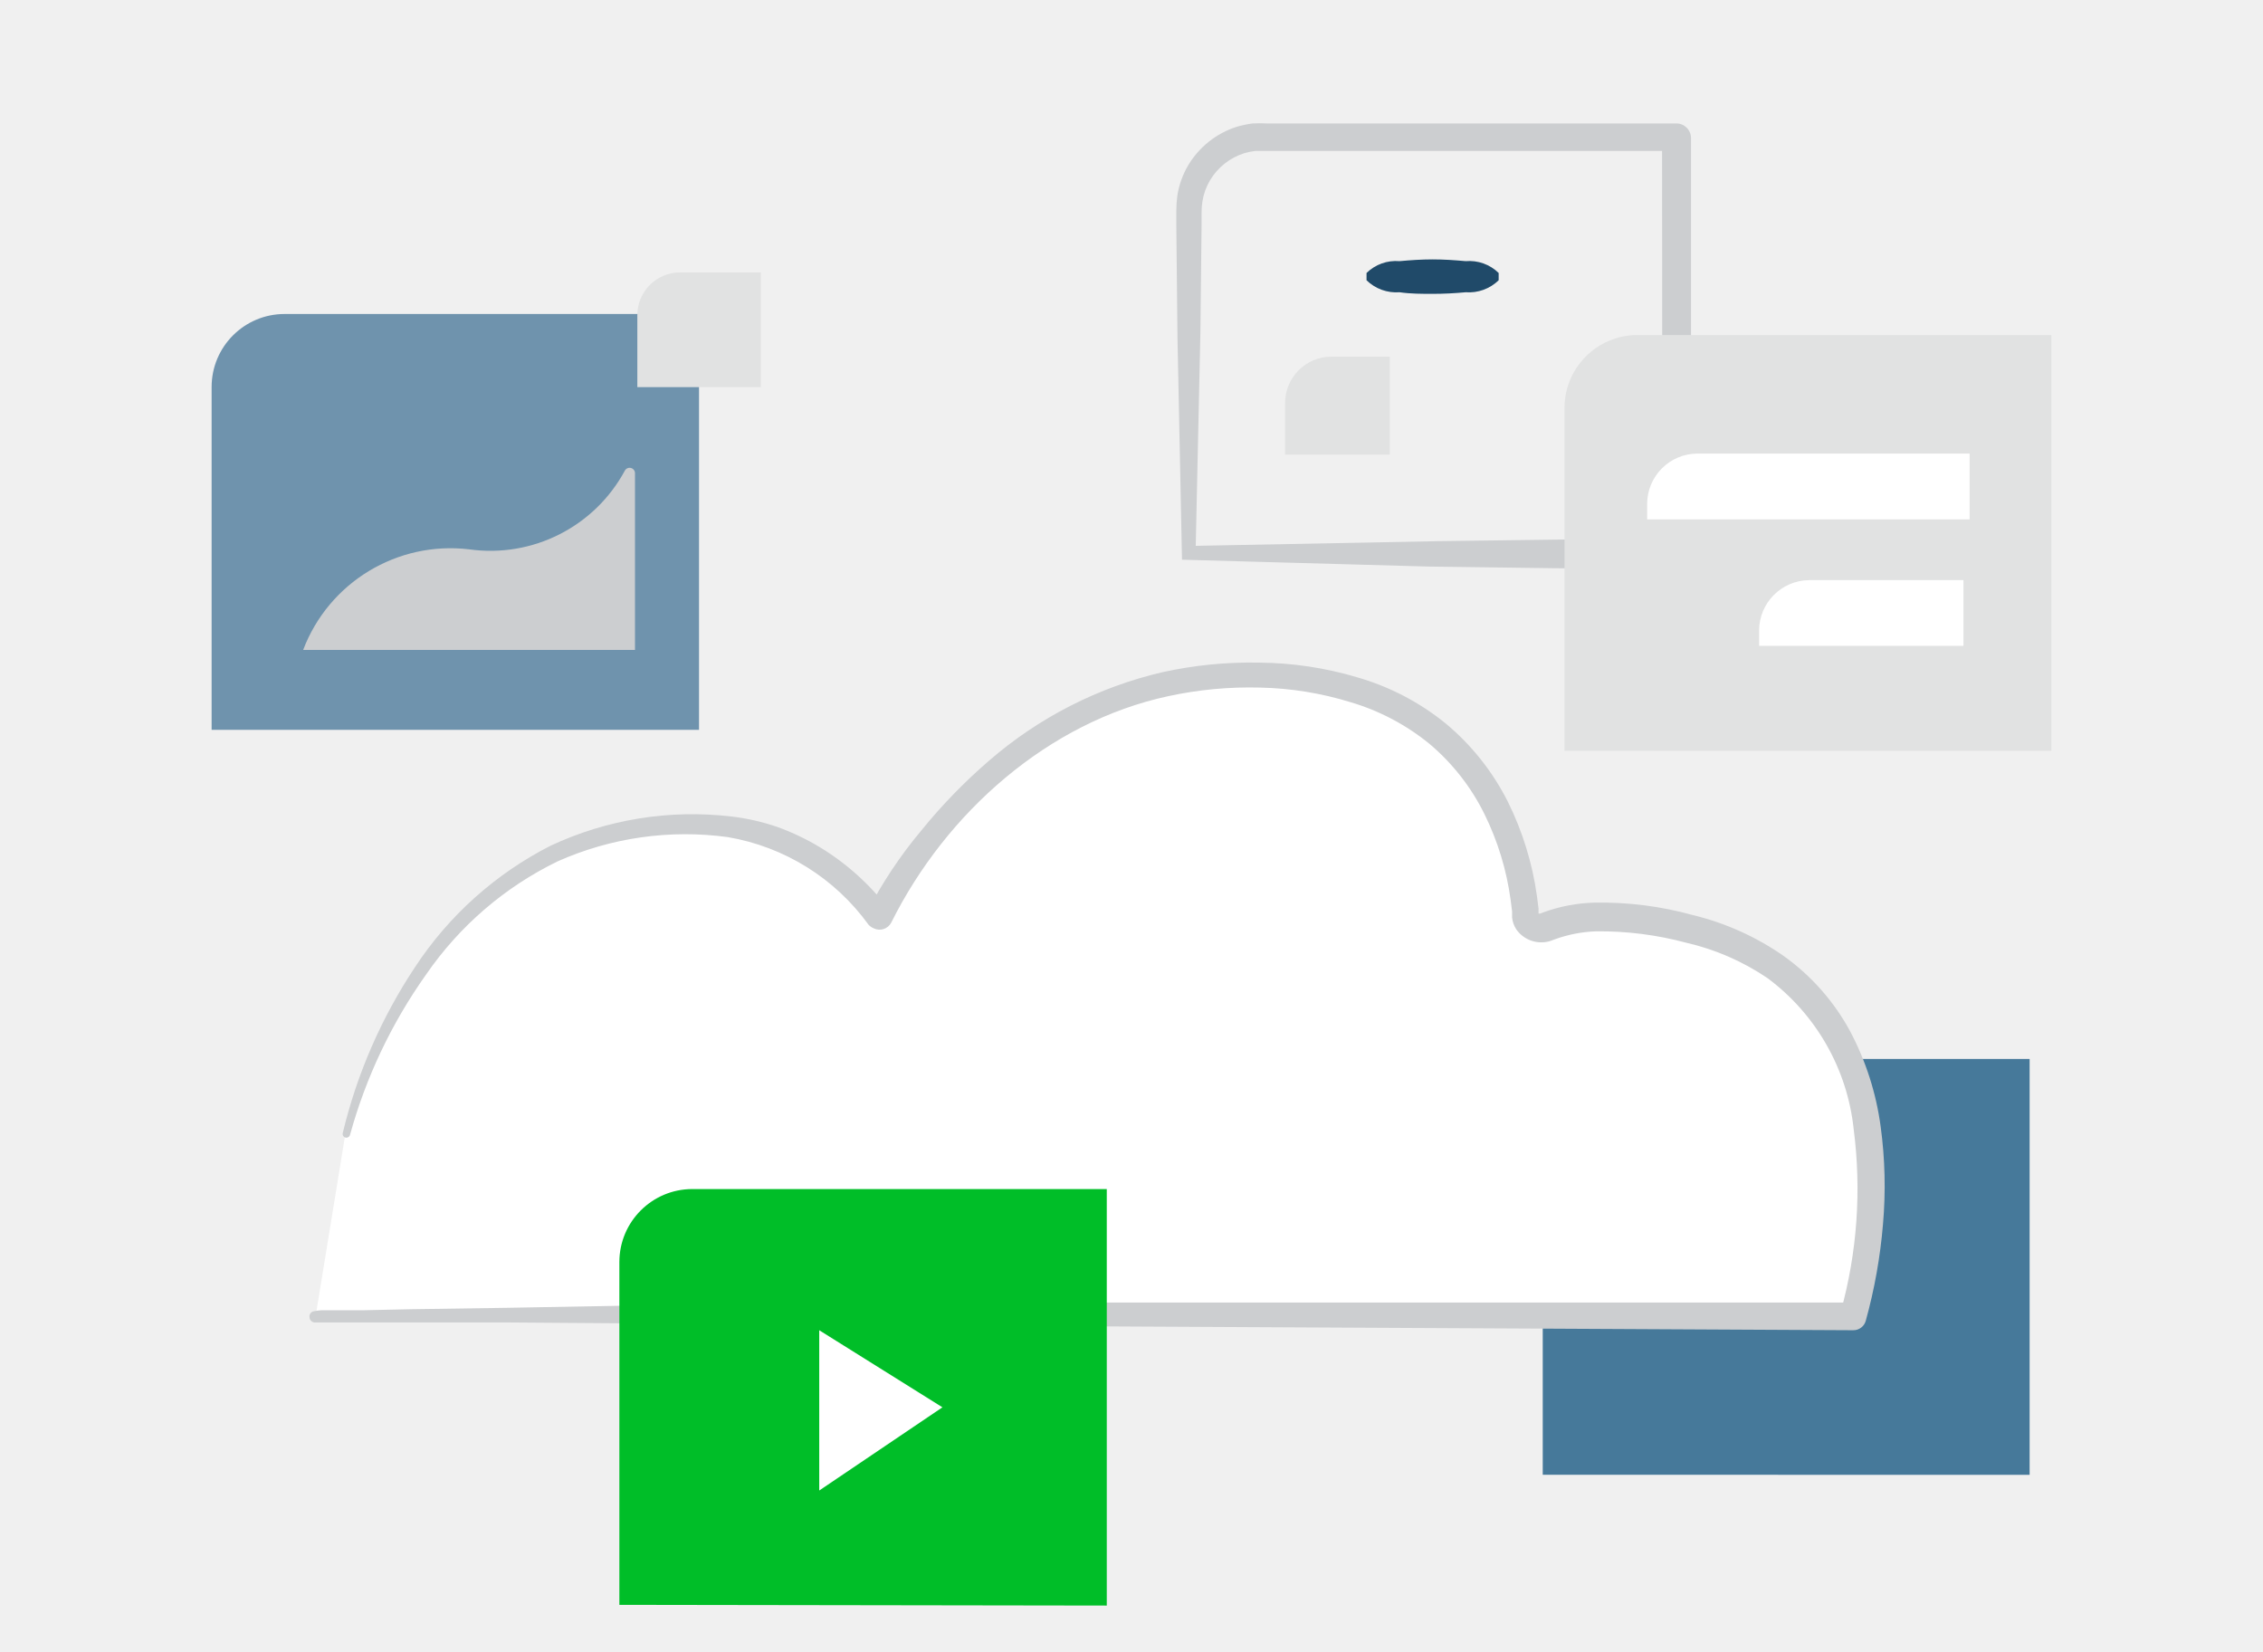
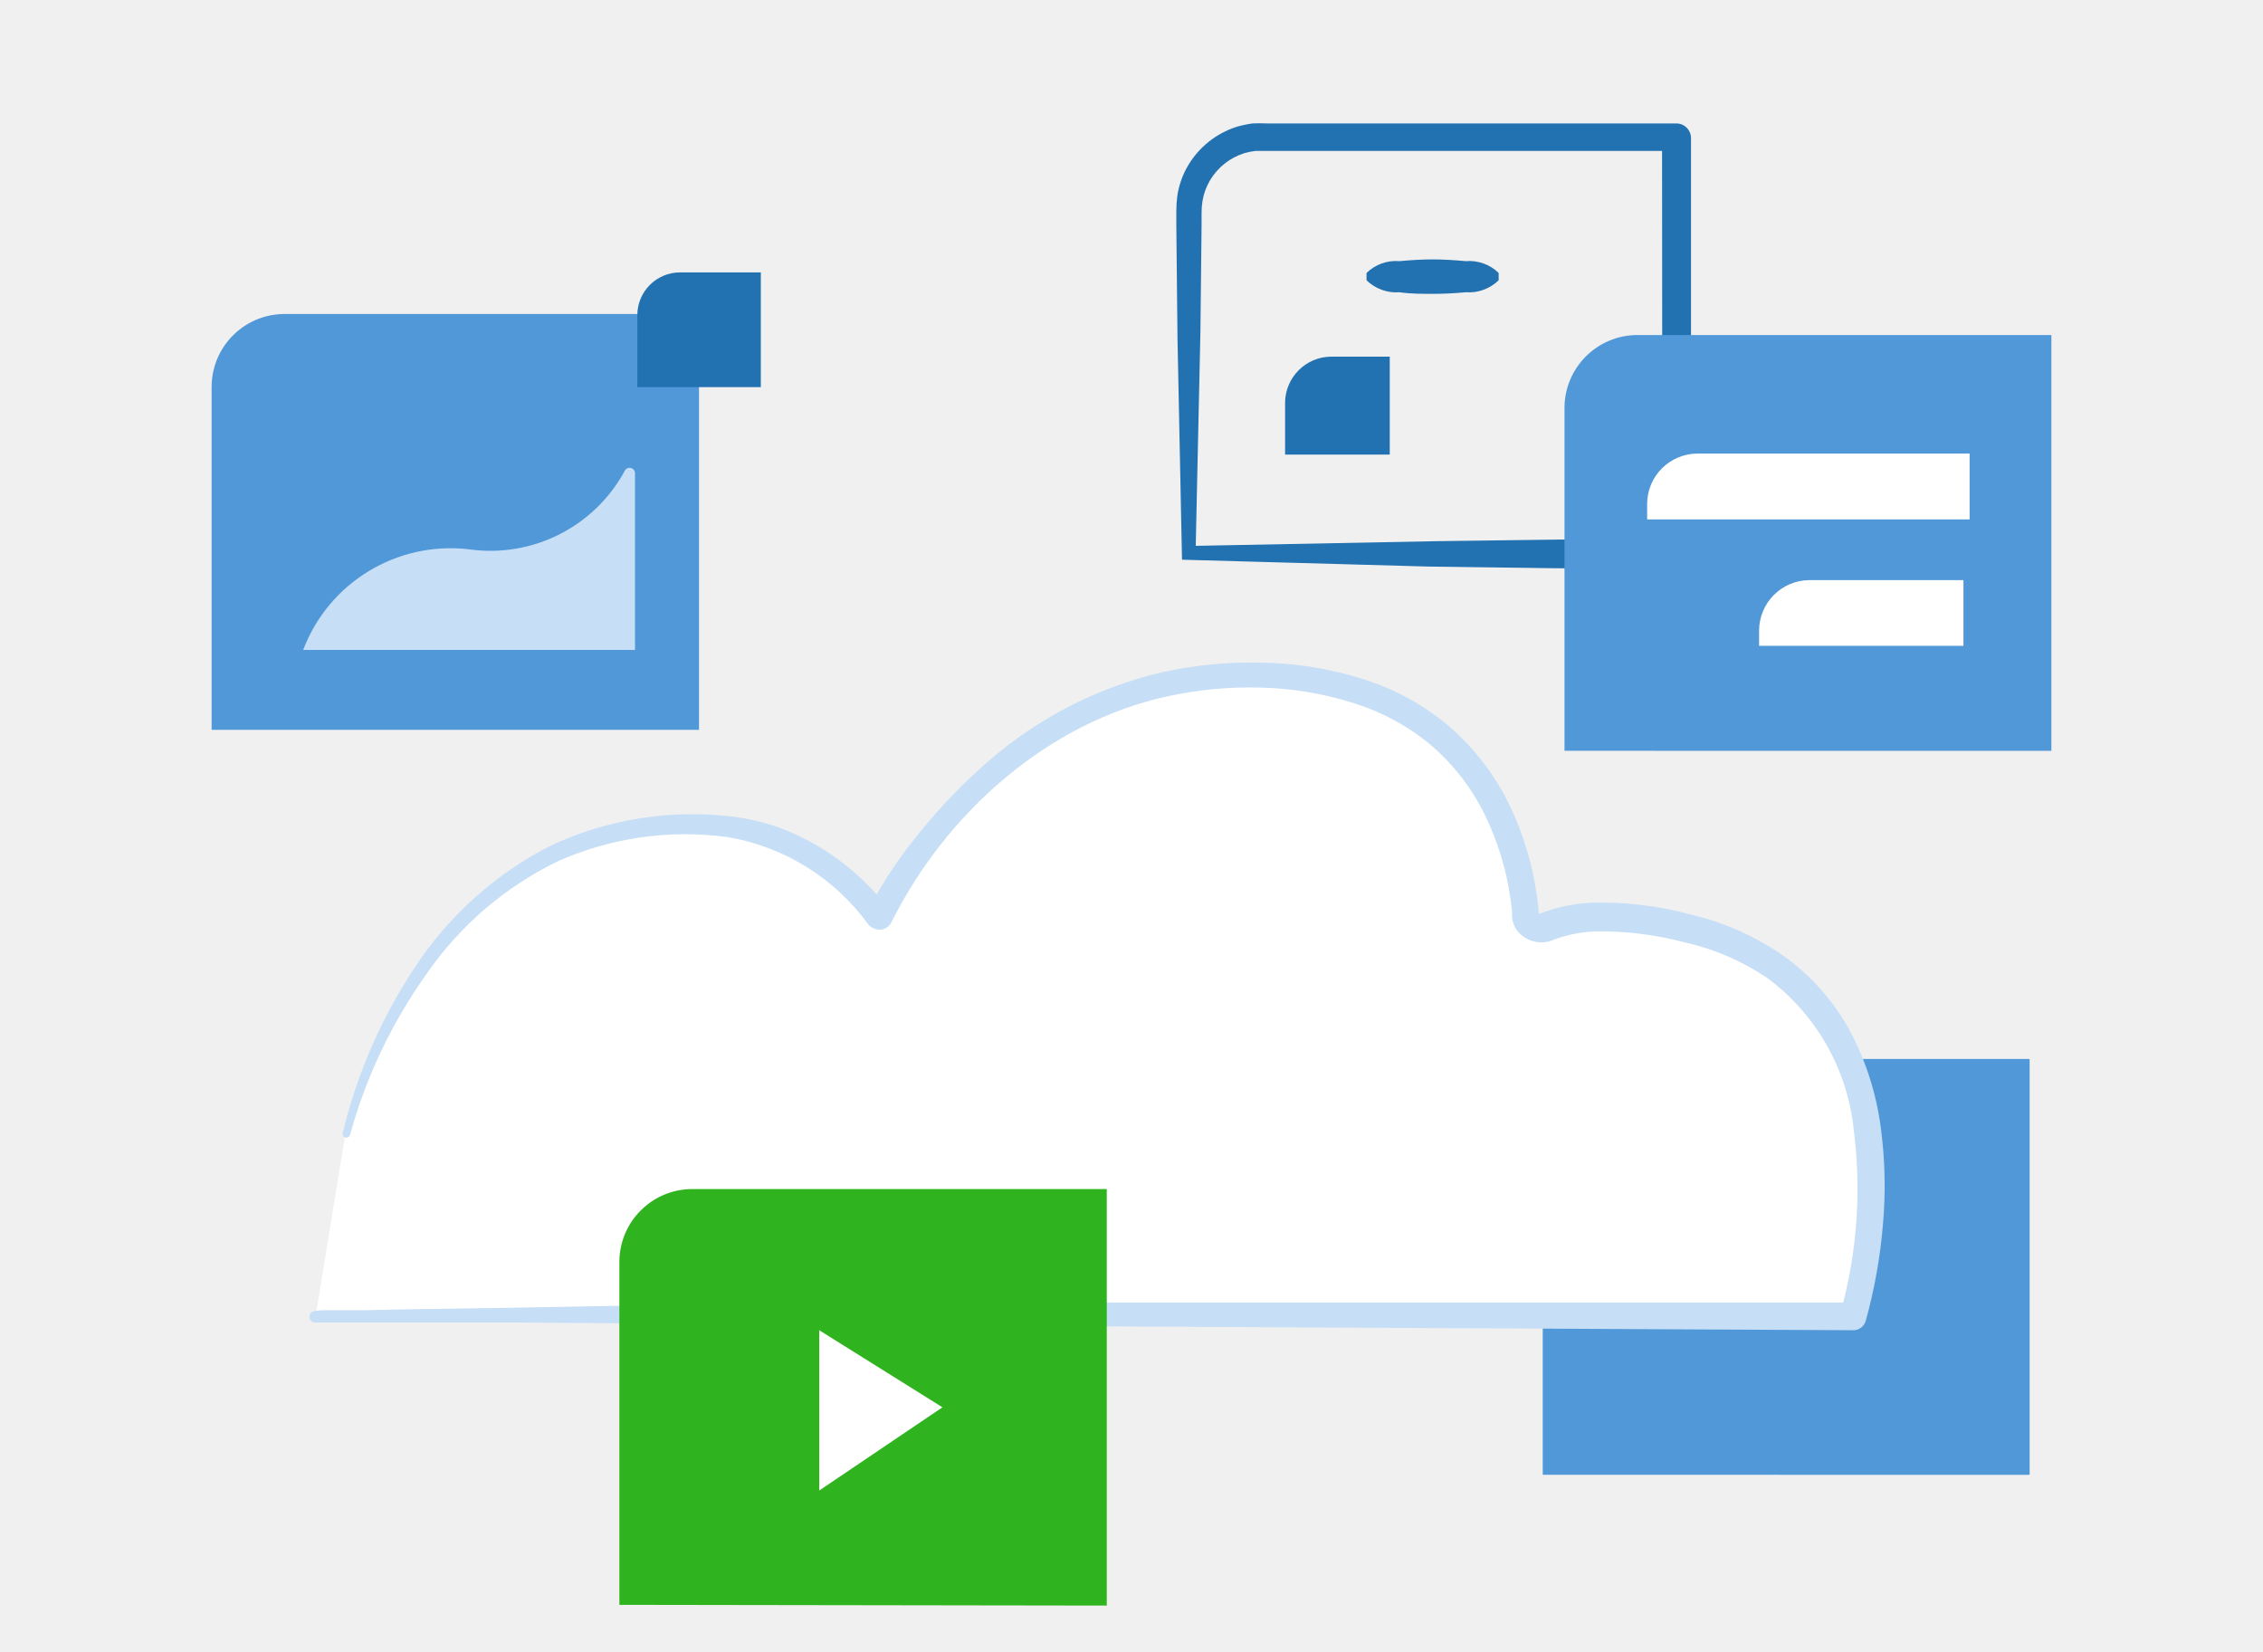
<svg xmlns="http://www.w3.org/2000/svg" viewBox="0 0 1600 1168">
  <defs>
-     <style>.cls-1{fill:#6F93AD}.cls-2{fill:#CCCED0}.cls-3{fill:#E1E2E2}.cls-4{fill:#46799A}.cls-5{fill:#fff}.cls-6{fill:#CCCED0}.cls-7{fill:#204A69}.cls-8{fill:#00be28}.cls-9{fill:none}</style>
+     <style>.c1{fill:#2271B1;}.c2{fill:#5198D9;}.c3{fill:#C6DEF6;}.c5{fill:#2FB41F;}.c9{fill:#FFF;}.c10{fill:none;}</style>
  </defs>
  <g id="jetpack-video-hosting">
-     <g id="Layer_2" data-name="Layer 2">
-       <g id="Layer_1-2" data-name="Layer 1-2">
-         <path class="cls-1" d="M149.62 516V273.62A51.61 51.61 0 0 1 201.23 222h293v294z" />
-         <path class="cls-2" d="M835.71 395.72l-3.2-156.89-.82-79.17v-10.32a81.55 81.55 0 0 1 .72-11A60.23 60.23 0 0 1 840 117a61.9 61.9 0 0 1 34.37-27.35 78.57 78.57 0 0 1 11.14-2.37 98.87 98.87 0 0 1 10.33 0h289.42a10.32 10.32 0 0 1 10.32 10.32V392a10.32 10.32 0 0 1-10.32 10.32c-58.63 0-117.26-1-175.47-1.76zm9.71-9.8l171.23-3.31c56.46-.82 112.72-1.55 169-1.75l-10.32 10.32-.21-294.79 10.33 10.32H887.63a49.8 49.8 0 0 0-7.74 1.55 43.36 43.36 0 0 0-24.36 19.2 42.2 42.2 0 0 0-5.37 14.86 51.87 51.87 0 0 0-.62 8.16v9.39l-.82 75z" />
-         <path class="cls-3" d="M1106.14 530.83V288.48a51.61 51.61 0 0 1 51.61-51.61h292.63v294z" />
-         <path class="cls-4" d="M1090.76 1042.69V800.34a51.61 51.61 0 0 1 51.61-51.61H1435v294z" />
-         <path class="cls-5" d="M223.12 930.8c12.28-4.13 1087.29 0 1087.29 0s68.95-226.25-114.26-273.8c-54.91-14.25-86.7-8.88-103.22-2a10.33 10.33 0 0 1-13.61-5.28 10.17 10.17 0 0 1-.73-2.47c-3.93-45.1-29.83-169.79-195.29-169.79-182.18 0-262 171.34-262 171.34s-40.67-59.14-112.51-64.92c-212.49-17.13-264.62 217.9-264.62 217.9" />
-         <path class="cls-6" d="M221.88 927.09a36 36 0 0 1 5.36-.72h29.83l34-.73 68-1 135.84-2.48c90.62-.82 181.25-1.44 271.87-1.24h543.65l-9 6.61a326.27 326.27 0 0 0 9.19-129 153.18 153.18 0 0 0-60.9-106.94 170.39 170.39 0 0 0-57.6-25.08 236 236 0 0 0-63.58-8.05 95.57 95.57 0 0 0-29.31 5.68l-1.65.62a17.64 17.64 0 0 1-3.82 1.13 21.61 21.61 0 0 1-21.68-8.77 19 19 0 0 1-3-8.46v-4.24l-1-7.94a196.3 196.3 0 0 0-18.58-61 154 154 0 0 0-38.73-49.48 160 160 0 0 0-55.84-29.52A232.78 232.78 0 0 0 891 486.14a272.7 272.7 0 0 0-64.72 6c-85.15 18.16-157.51 82.57-196.11 160.09a9.31 9.31 0 0 1-12.39 4.13 10.56 10.56 0 0 1-3.72-2.58 154.77 154.77 0 0 0-99.5-61.93A222 222 0 0 0 394.25 609a240.39 240.39 0 0 0-92.9 79.89 361.48 361.48 0 0 0-53.88 113.51 2.68 2.68 0 0 1-3.3 1.86 2.59 2.59 0 0 1-1.86-3.1 366.3 366.3 0 0 1 51.1-117.36 250.61 250.61 0 0 1 95.89-85.87 236.35 236.35 0 0 1 127.78-20.65 154.56 154.56 0 0 1 32.62 7.43 170.21 170.21 0 0 1 30.24 14.45 176.62 176.62 0 0 1 48.92 44.28l-15.79 1.35a312 312 0 0 1 38.4-57.7 386.33 386.33 0 0 1 47.89-49.34 286.14 286.14 0 0 1 122.32-62.45 290.66 290.66 0 0 1 68.84-6.81 249.29 249.29 0 0 1 68.85 10.32 176.82 176.82 0 0 1 62.55 32.52 173.62 173.62 0 0 1 44.08 55.32 217 217 0 0 1 20.65 66.89l1.13 8.77v4.13a.77.77 0 0 0 0-.52h1.14l2.16-.82a113.55 113.55 0 0 1 36.23-6.92 243.61 243.61 0 0 1 69.47 8.77 190.78 190.78 0 0 1 64.41 29 157.59 157.59 0 0 1 47 53.36 201 201 0 0 1 21.47 67.09 311 311 0 0 1 1.65 69.26 370.69 370.69 0 0 1-12.18 68.23 9.08 9.08 0 0 1-8.87 6.61l-543.65-2.79L494.68 936l-135.94-1h-136a3.83 3.83 0 0 1-3.92-3.72 3.72 3.72 0 0 1 3.06-4.19z" />
-         <path class="cls-5" d="M1200.28 320.68h192.29v46.55h-228v-10.94a35.71 35.71 0 0 1 35.71-35.61zm78.72 89.49h109.21v46.45h-144.48v-10.84a35.72 35.72 0 0 1 35.27-35.61z" />
-         <path class="cls-2" d="M214.34 459.51a111.49 111.49 0 0 1 117.36-71.12 108 108 0 0 0 110.13-55.73 3.82 3.82 0 0 1 7.13 1.85v125z" />
-         <path class="cls-3" d="M480.85 192.59h57.08v81.13h-87.32v-50.89a30.24 30.24 0 0 1 30.24-30.24zm460.46 59.56h41.28v69.25h-74V285a32.81 32.81 0 0 1 32.72-32.85z" />
-         <path class="cls-7" d="M966.18 193a29.64 29.64 0 0 1 23.33-8.36c7.84-.72 15.58-1.24 23.43-1.24s15.58.52 23.33 1.24a29.64 29.64 0 0 1 23.32 8.36v5.16a30.13 30.13 0 0 1-23.32 8.47c-7.75.72-15.59 1.13-23.33 1.13s-15.59 0-23.43-1.13a30.15 30.15 0 0 1-23.33-8.47z" />
-         <path class="cls-8" d="M437.91 1134.66V892.3a51.61 51.61 0 0 1 51.61-51.61h293v294.48z" />
-         <path class="cls-5" d="M579.22 940.51L666.33 995l-87.11 58.83z" />
-       </g>
-     </g>
+     <path class="c2" d="M149.62 516V273.62A51.61 51.61 0 0 1 201.23 222h293v294z" />
+     <path class="c1" d="M835.71 395.72l-3.2-156.89-.82-79.17v-10.32a81.55 81.55 0 0 1 .72-11A60.23 60.23 0 0 1 840 117a61.9 61.9 0 0 1 34.37-27.35 78.57 78.57 0 0 1 11.14-2.37 98.87 98.87 0 0 1 10.33 0h289.42a10.32 10.32 0 0 1 10.32 10.32V392a10.32 10.32 0 0 1-10.32 10.32c-58.63 0-117.26-1-175.47-1.76zm9.71-9.8l171.23-3.31c56.46-.82 112.72-1.55 169-1.75l-10.32 10.32-.21-294.79 10.33 10.32H887.63a49.8 49.8 0 0 0-7.74 1.55 43.36 43.36 0 0 0-24.36 19.2 42.2 42.2 0 0 0-5.37 14.86 51.87 51.87 0 0 0-.62 8.16v9.39l-.82 75z" />
+     <path class="c2" d="M1106.14 530.83V288.48a51.61 51.61 0 0 1 51.61-51.61h292.63v294z" />
+     <path class="c2" d="M1090.76 1042.69V800.34a51.61 51.61 0 0 1 51.61-51.61H1435v294z" />
+     <path class="c9" d="M223.12 930.8c12.28-4.13 1087.29 0 1087.29 0s68.95-226.25-114.26-273.8c-54.91-14.25-86.7-8.88-103.22-2a10.33 10.33 0 0 1-13.61-5.28 10.17 10.17 0 0 1-.73-2.47c-3.93-45.1-29.83-169.79-195.29-169.79-182.18 0-262 171.34-262 171.34s-40.67-59.14-112.51-64.92c-212.49-17.13-264.62 217.9-264.62 217.9" />
+     <path class="c3" d="M221.88 927.09a36 36 0 0 1 5.36-.72h29.83l34-.73 68-1 135.84-2.48c90.62-.82 181.25-1.44 271.87-1.24h543.65l-9 6.61a326.27 326.27 0 0 0 9.19-129 153.18 153.18 0 0 0-60.9-106.94 170.39 170.39 0 0 0-57.6-25.08 236 236 0 0 0-63.58-8.05 95.57 95.57 0 0 0-29.31 5.68l-1.65.62a17.64 17.64 0 0 1-3.82 1.13 21.61 21.61 0 0 1-21.68-8.77 19 19 0 0 1-3-8.46v-4.24l-1-7.94a196.3 196.3 0 0 0-18.58-61 154 154 0 0 0-38.73-49.48 160 160 0 0 0-55.84-29.52A232.78 232.78 0 0 0 891 486.14a272.7 272.7 0 0 0-64.72 6c-85.15 18.16-157.51 82.57-196.11 160.09a9.31 9.31 0 0 1-12.39 4.13 10.56 10.56 0 0 1-3.72-2.58 154.77 154.77 0 0 0-99.5-61.93A222 222 0 0 0 394.25 609a240.39 240.39 0 0 0-92.9 79.89 361.48 361.48 0 0 0-53.88 113.51 2.68 2.68 0 0 1-3.3 1.86 2.59 2.59 0 0 1-1.86-3.1 366.3 366.3 0 0 1 51.1-117.36 250.61 250.61 0 0 1 95.89-85.87 236.35 236.35 0 0 1 127.78-20.65 154.56 154.56 0 0 1 32.62 7.43 170.21 170.21 0 0 1 30.24 14.45 176.62 176.62 0 0 1 48.92 44.28l-15.79 1.35a312 312 0 0 1 38.4-57.7 386.33 386.33 0 0 1 47.89-49.34 286.14 286.14 0 0 1 122.32-62.45 290.66 290.66 0 0 1 68.84-6.81 249.29 249.29 0 0 1 68.85 10.32 176.82 176.82 0 0 1 62.55 32.52 173.62 173.62 0 0 1 44.08 55.32 217 217 0 0 1 20.65 66.89l1.13 8.77v4.13a.77.77 0 0 0 0-.52h1.14l2.16-.82a113.55 113.55 0 0 1 36.23-6.92 243.61 243.61 0 0 1 69.47 8.77 190.78 190.78 0 0 1 64.41 29 157.59 157.59 0 0 1 47 53.36 201 201 0 0 1 21.47 67.09 311 311 0 0 1 1.65 69.26 370.69 370.69 0 0 1-12.18 68.23 9.08 9.08 0 0 1-8.87 6.61l-543.65-2.79L494.68 936l-135.94-1h-136a3.83 3.83 0 0 1-3.92-3.72 3.72 3.72 0 0 1 3.06-4.19z" />
+     <path class="c9" d="M1200.28 320.68h192.29v46.55h-228v-10.94a35.71 35.71 0 0 1 35.71-35.61zm78.72 89.49h109.21v46.45h-144.48v-10.84a35.72 35.72 0 0 1 35.27-35.61z" />
+     <path class="c3" d="M214.34 459.51a111.49 111.49 0 0 1 117.36-71.12 108 108 0 0 0 110.13-55.73 3.82 3.82 0 0 1 7.13 1.85v125z" />
+     <path class="c1" d="M480.85 192.59h57.08v81.13h-87.32v-50.89a30.24 30.24 0 0 1 30.24-30.24zm460.46 59.56h41.28v69.25h-74V285a32.81 32.81 0 0 1 32.72-32.85z" />
+     <path class="c1" d="M966.18 193a29.64 29.64 0 0 1 23.33-8.36c7.84-.72 15.58-1.24 23.43-1.24s15.58.52 23.33 1.24a29.64 29.64 0 0 1 23.32 8.36v5.16a30.13 30.13 0 0 1-23.32 8.47c-7.75.72-15.59 1.13-23.33 1.13s-15.59 0-23.43-1.13a30.15 30.15 0 0 1-23.33-8.47z" />
+     <path class="c5" d="M437.91 1134.66V892.3a51.61 51.61 0 0 1 51.61-51.61h293v294.48z" />
+     <path class="c9" d="M579.22 940.51L666.33 995l-87.11 58.83z" />
  </g>
  <g id="clear_rectangle" data-name="clear rectangle">
-     <path id="Layer_4" data-name="Layer 4" class="cls-9" d="M0 0h1600v1168H0z" />
+     <path class="c10" d="M0 0h1600v1168H0z" />
  </g>
</svg>
